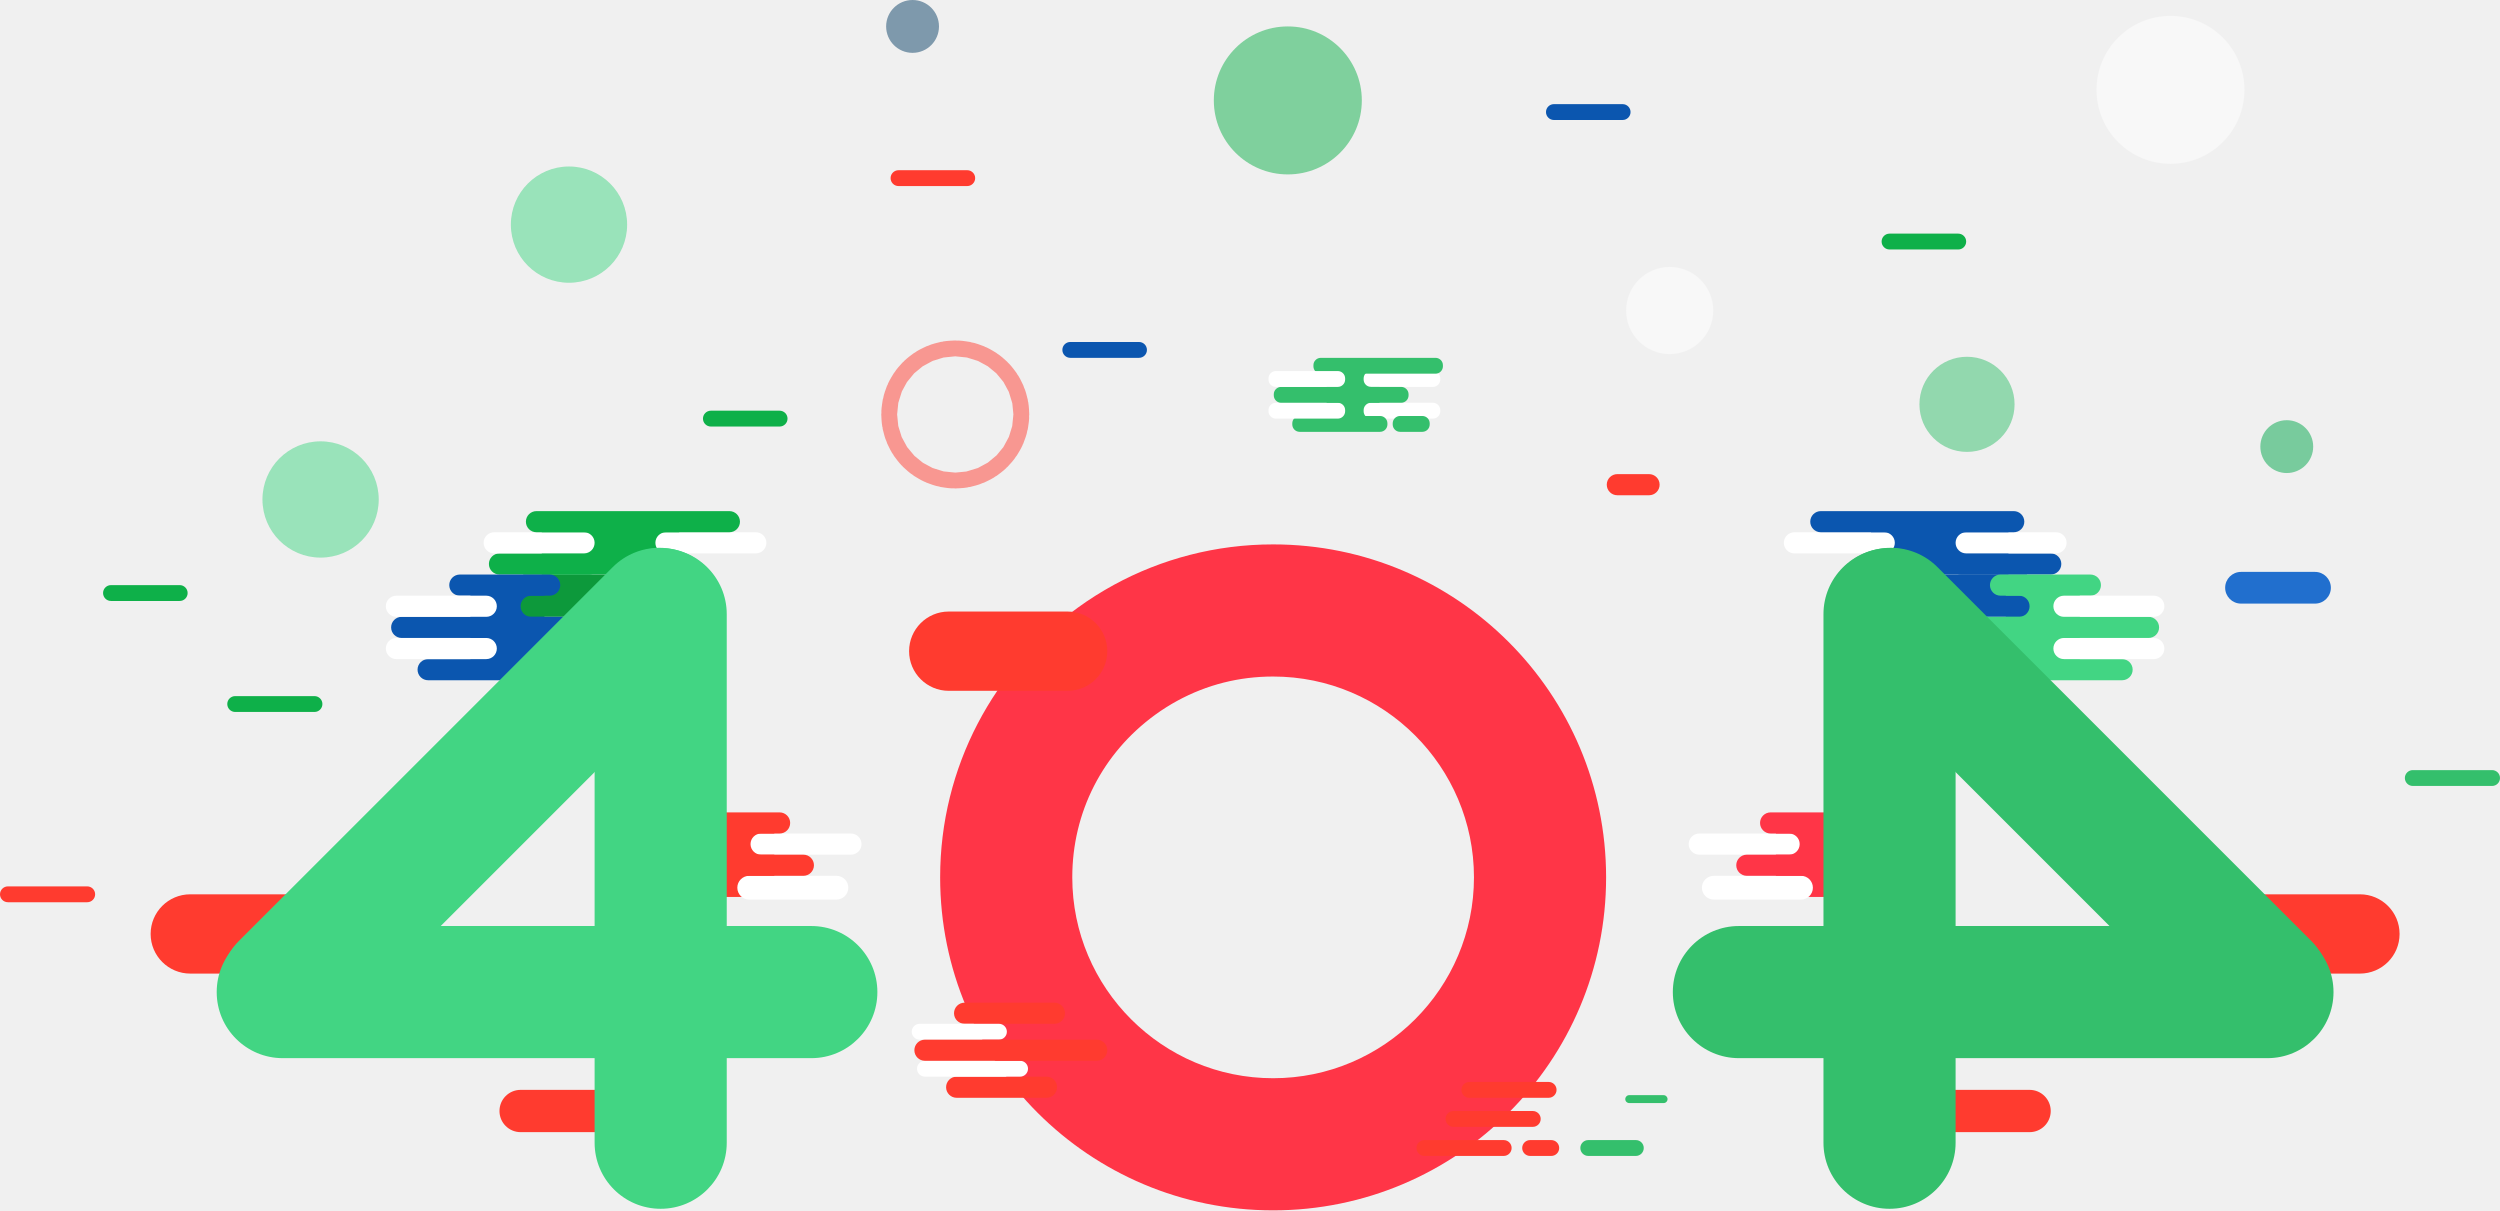
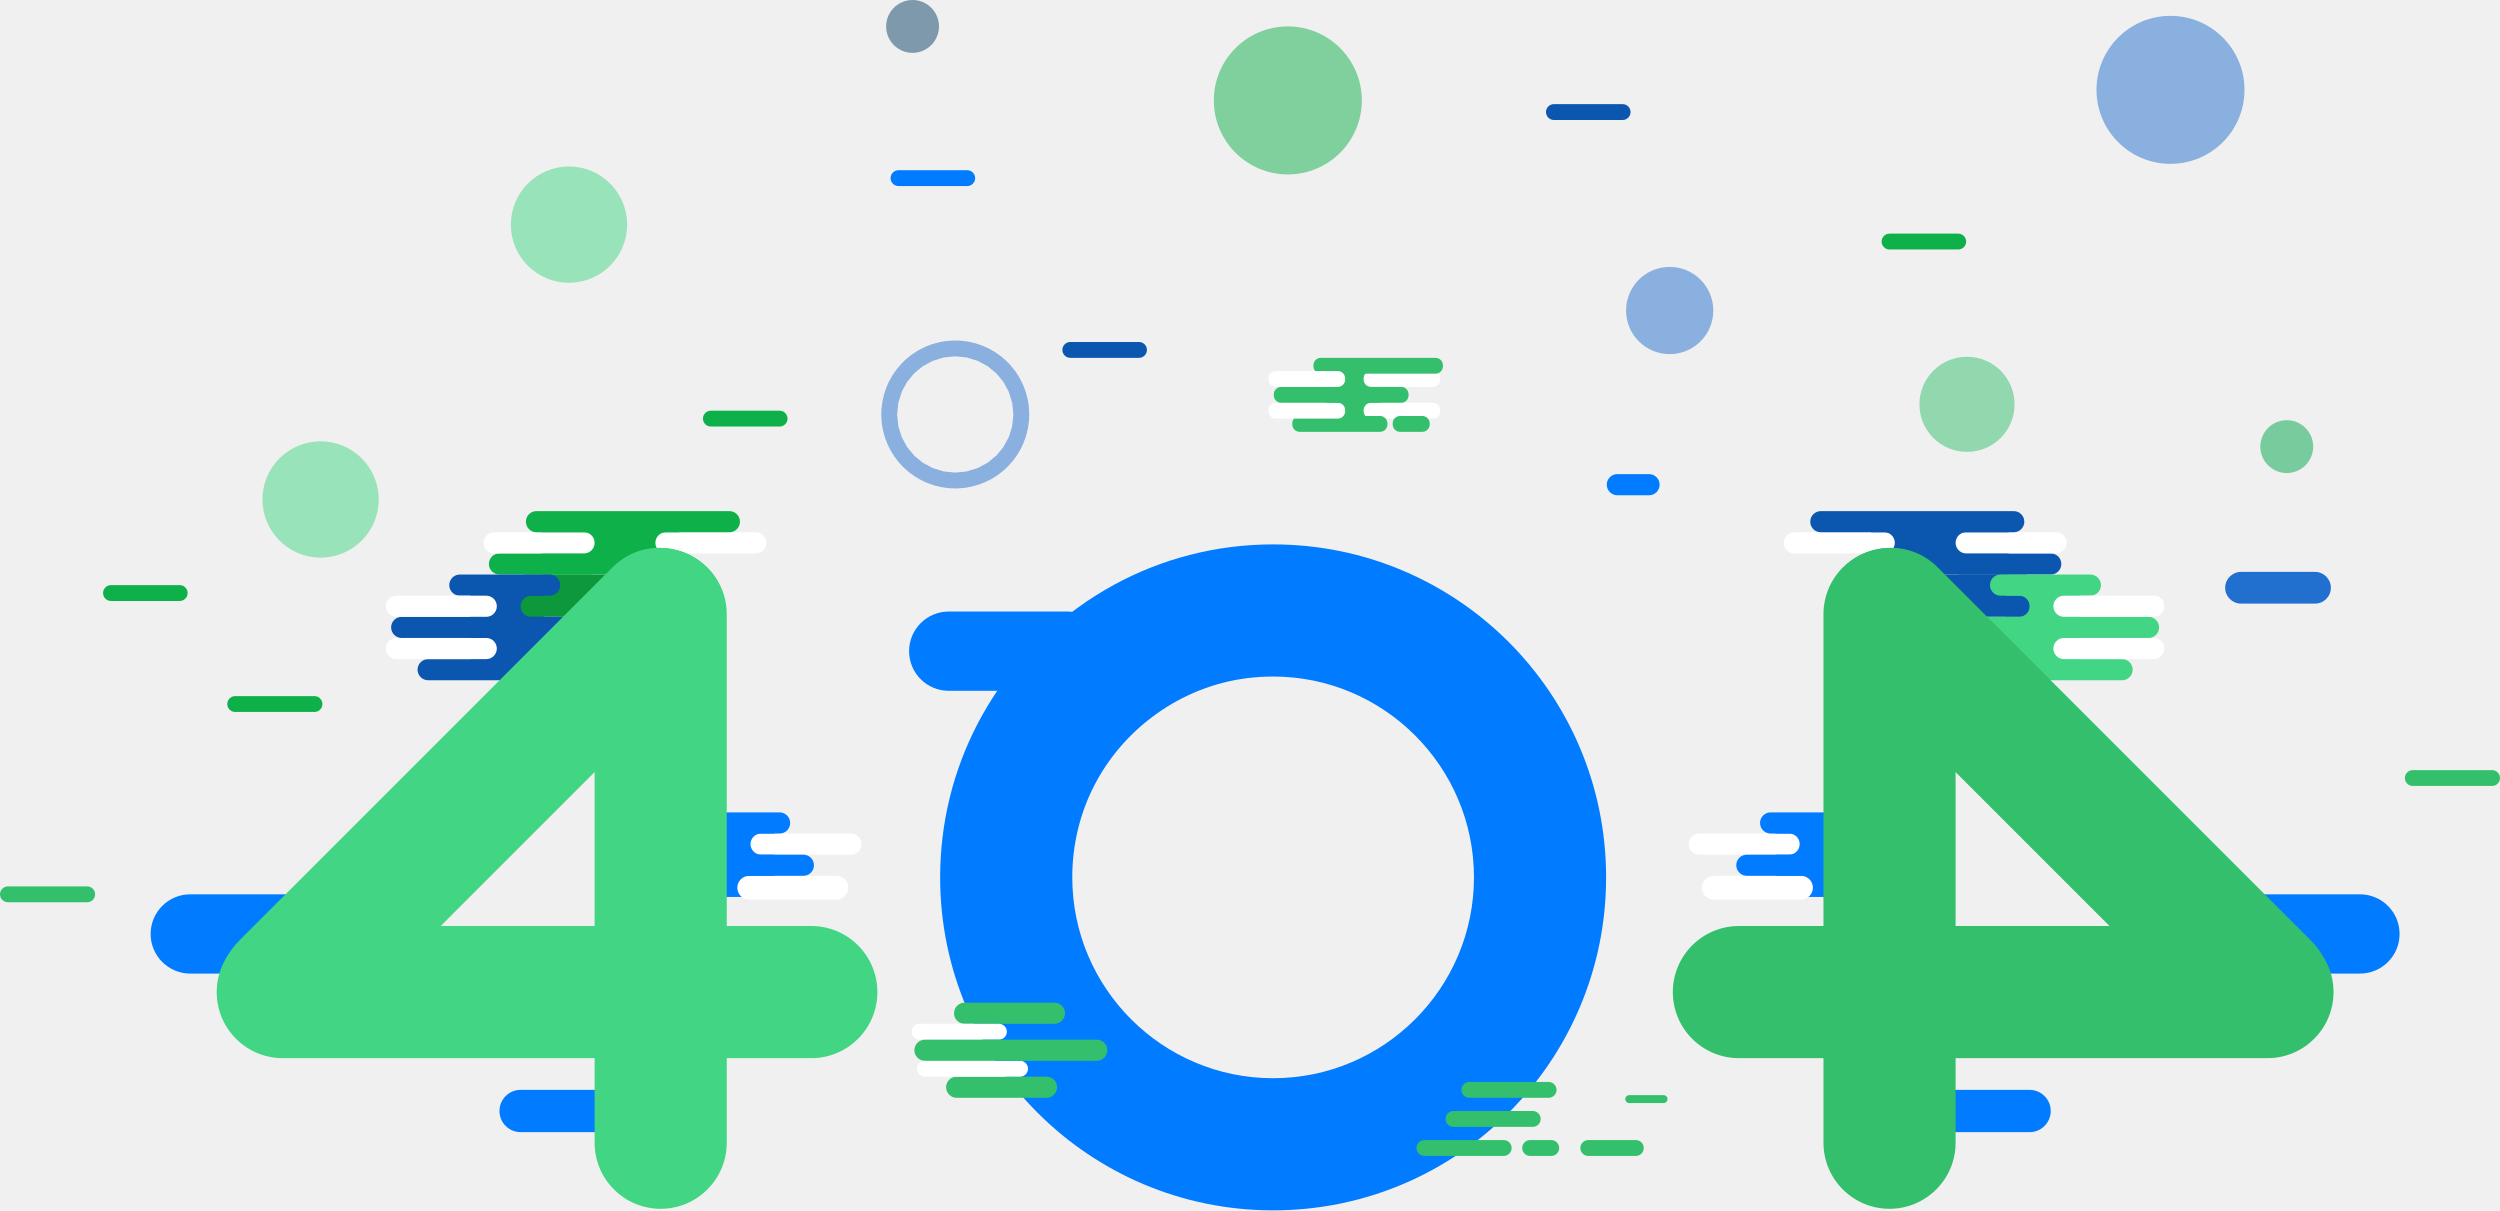
<svg xmlns="http://www.w3.org/2000/svg" width="946" height="458" viewBox="0 0 946 458">
  <g id="Grupo_9" data-name="Grupo 9" transform="translate(-142.509 -177.559)">
    <g id="Grupo_8" data-name="Grupo 8">
      <g id="Diamond" opacity="0.5">
        <circle id="Elipse_1" data-name="Elipse 1" cx="22" cy="22" r="22" transform="translate(241.822 344.559)" fill="#42d583" />
        <circle id="Elipse_2" data-name="Elipse 2" cx="22" cy="22" r="22" transform="translate(335.818 240.557)" fill="#42d583" />
-         <circle id="Elipse_3" data-name="Elipse 3" cx="16.5" cy="16.5" r="16.5" transform="translate(757.822 278.559)" fill="#fff" />
+         <circle id="Elipse_3" data-name="Elipse 3" cx="16.5" cy="16.5" r="16.5" transform="translate(757.822 278.559)" fill="#216fce" />
        <circle id="Elipse_4" data-name="Elipse 4" cx="10" cy="10" r="10" transform="translate(997.822 336.559)" fill="#00a54a" />
        <circle id="Elipse_5" data-name="Elipse 5" cx="10" cy="10" r="10" transform="translate(477.822 177.559)" fill="#0c4167" />
-         <g id="Elipse_6" data-name="Elipse 6" transform="translate(475.98 306.391)" fill="none" stroke="#ff3e32" stroke-width="50">
+         <g id="Elipse_6" data-name="Elipse 6" transform="translate(475.98 306.391)" fill="none" stroke="#216fce" stroke-width="50">
          <circle cx="28" cy="28" r="28" stroke="none" />
          <circle cx="28" cy="28" r="3" fill="none" />
        </g>
        <circle id="Elipse_7" data-name="Elipse 7" cx="18" cy="18" r="18" transform="translate(868.822 312.559)" fill="#34bf6c" />
        <circle id="Elipse_8" data-name="Elipse 8" cx="28" cy="28" r="28" transform="translate(601.822 187.559)" fill="#0eb049" />
-         <circle id="Elipse_9" data-name="Elipse 9" cx="28" cy="28" r="28" transform="translate(935.822 183.559)" fill="#fff" />
+         <path id="Trazado_12" data-name="Trazado 12" d="M28,0A28,28,0,1,1,0,28,28,28,0,0,1,28,0Z" transform="translate(935.822 183.559)" fill="#216fce" />
      </g>
-       <path id="Trazado_6" data-name="Trazado 6" d="M3,0H33a3,3,0,0,1,3,3h0a3,3,0,0,1-3,3H3A3,3,0,0,1,0,3H0A3,3,0,0,1,3,0Z" transform="translate(142.509 512.965)" fill="#ff3b2f" />
+       <path id="Trazado_6" data-name="Trazado 6" d="M3,0H33a3,3,0,0,1,3,3h0a3,3,0,0,1-3,3H3A3,3,0,0,1,0,3H0A3,3,0,0,1,3,0Z" transform="translate(142.509 512.965)" fill="#34bf6c" />
      <rect id="Rectángulo_2" data-name="Rectángulo 2" width="36" height="6" rx="3" transform="translate(228.509 440.965)" fill="#0eb049" />
      <rect id="Rectángulo_3" data-name="Rectángulo 3" width="36" height="6" rx="3" transform="translate(1052.509 468.965)" fill="#34bf6c" />
      <rect id="Rectángulo_4" data-name="Rectángulo 4" width="32" height="6" rx="3" transform="translate(181.509 398.965)" fill="#0eb049" />
      <rect id="Rectángulo_5" data-name="Rectángulo 5" width="32" height="6" rx="3" transform="translate(408.509 332.965)" fill="#0eb049" />
      <rect id="Rectángulo_6" data-name="Rectángulo 6" width="32" height="6" rx="3" transform="translate(544.509 306.965)" fill="#0b56af" />
-       <rect id="Rectángulo_7" data-name="Rectángulo 7" width="32" height="6" rx="3" transform="translate(479.509 241.965)" fill="#ff3b2f" />
+       <rect id="Rectángulo_7" data-name="Rectángulo 7" width="32" height="6" rx="3" transform="translate(479.509 241.965)" fill="#017bff" />
      <path id="Trazado_2" data-name="Trazado 2" d="M3,0H29a3,3,0,0,1,3,3h0a3,3,0,0,1-3,3H3A3,3,0,0,1,0,3H0A3,3,0,0,1,3,0Z" transform="translate(727.509 216.965)" fill="#0b56af" />
      <rect id="Rectángulo_9" data-name="Rectángulo 9" width="32" height="6" rx="3" transform="translate(854.509 265.965)" fill="#0eb049" />
      <g id="Grupo_1" data-name="Grupo 1">
        <g id="Trazado_1" data-name="Trazado 1" fill="none">
          <path d="M750.259,509.559a126.039,126.039,0,1,1-126-126A126,126,0,0,1,750.259,509.559Z" stroke="none" />
-           <path d="M 624.259 433.559 C 611.396 433.559 599.206 436.643 588.024 442.726 C 585.138 444.296 582.324 446.074 579.658 448.012 C 559.704 462.514 548.259 484.947 548.259 509.559 C 548.259 551.466 582.352 585.559 624.259 585.559 C 666.166 585.559 700.259 551.466 700.259 509.559 C 700.259 467.652 666.166 433.559 624.259 433.559 M 624.259 383.559 C 693.847 383.559 750.259 439.971 750.259 509.559 C 750.259 579.147 693.847 635.559 624.259 635.559 C 554.671 635.559 498.259 579.147 498.259 509.559 C 498.259 467.621 518.749 430.468 550.263 407.565 C 554.678 404.356 559.31 401.427 564.132 398.804 C 582.001 389.082 602.485 383.559 624.259 383.559 Z" stroke="none" fill="#ff3547" />
+           <path d="M 624.259 433.559 C 611.396 433.559 599.206 436.643 588.024 442.726 C 585.138 444.296 582.324 446.074 579.658 448.012 C 559.704 462.514 548.259 484.947 548.259 509.559 C 548.259 551.466 582.352 585.559 624.259 585.559 C 666.166 585.559 700.259 551.466 700.259 509.559 C 700.259 467.652 666.166 433.559 624.259 433.559 M 624.259 383.559 C 693.847 383.559 750.259 439.971 750.259 509.559 C 750.259 579.147 693.847 635.559 624.259 635.559 C 554.671 635.559 498.259 579.147 498.259 509.559 C 498.259 467.621 518.749 430.468 550.263 407.565 C 554.678 404.356 559.31 401.427 564.132 398.804 C 582.001 389.082 602.485 383.559 624.259 383.559 Z" stroke="none" fill="#017bff" />
        </g>
-         <rect id="Rectángulo_10" data-name="Rectángulo 10" width="75" height="30" rx="14.999" transform="translate(486.509 408.965)" fill="#ff3b2f" />
-         <rect id="Rectángulo_11" data-name="Rectángulo 11" width="36" height="6" rx="3" transform="translate(695.509 586.965)" fill="#ff3b2f" />
-         <rect id="Rectángulo_12" data-name="Rectángulo 12" width="36" height="6" rx="3" transform="translate(689.509 597.965)" fill="#ff3b2f" />
-         <rect id="Rectángulo_13" data-name="Rectángulo 13" width="36" height="6" rx="3" transform="translate(678.509 608.965)" fill="#ff3b2f" />
+         <rect id="Rectángulo_10" data-name="Rectángulo 10" width="75" height="30" rx="14.999" transform="translate(486.509 408.965)" fill="#017bff" />
+         <rect id="Rectángulo_11" data-name="Rectángulo 11" width="36" height="6" rx="3" transform="translate(695.509 586.965)" fill="#34bf6c" />
+         <rect id="Rectángulo_12" data-name="Rectángulo 12" width="36" height="6" rx="3" transform="translate(689.509 597.965)" fill="#34bf6c" />
+         <rect id="Rectángulo_13" data-name="Rectángulo 13" width="36" height="6" rx="3" transform="translate(678.509 608.965)" fill="#34bf6c" />
        <rect id="Rectángulo_14" data-name="Rectángulo 14" width="24" height="6" rx="3" transform="translate(740.509 608.965)" fill="#34bf6c" />
        <rect id="Rectángulo_15" data-name="Rectángulo 15" width="16" height="3" rx="1.5" transform="translate(757.509 591.965)" fill="#34bf6c" />
-         <rect id="Rectángulo_16" data-name="Rectángulo 16" width="14" height="6" rx="3" transform="translate(718.509 608.965)" fill="#ff3b2f" />
+         <rect id="Rectángulo_16" data-name="Rectángulo 16" width="14" height="6" rx="3" transform="translate(718.509 608.965)" fill="#34bf6c" />
      </g>
      <g id="yellow_line" data-name="yellow line">
-         <rect id="Rectángulo_17" data-name="Rectángulo 17" width="42" height="8" rx="4" transform="translate(500.509 584.965)" fill="#ff3b2f" />
-         <rect id="Rectángulo_18" data-name="Rectángulo 18" width="42" height="8" rx="4" transform="translate(503.509 556.965)" fill="#ff3b2f" />
+         <rect id="Rectángulo_17" data-name="Rectángulo 17" width="42" height="8" rx="4" transform="translate(500.509 584.965)" fill="#34bf6c" />
+         <rect id="Rectángulo_18" data-name="Rectángulo 18" width="42" height="8" rx="4" transform="translate(503.509 556.965)" fill="#34bf6c" />
        <rect id="Rectángulo_19" data-name="Rectángulo 19" width="36" height="6" rx="3" transform="translate(487.509 564.965)" fill="#fff" />
        <rect id="Rectángulo_20" data-name="Rectángulo 20" width="42" height="6" rx="3" transform="translate(489.509 578.965)" fill="#fff" />
-         <rect id="Rectángulo_21" data-name="Rectángulo 21" width="73" height="8" rx="4" transform="translate(488.509 570.965)" fill="#ff3b2f" />
+         <rect id="Rectángulo_21" data-name="Rectángulo 21" width="73" height="8" rx="4" transform="translate(488.509 570.965)" fill="#34bf6c" />
      </g>
      <g id="_4_Orenge" data-name="4 Orenge">
        <g id="greenlines">
          <rect id="Rectángulo_22" data-name="Rectángulo 22" width="33" height="15" transform="translate(340.509 394.965)" fill="#0d993b" />
          <g id="yellow_line-2" data-name="yellow line">
            <rect id="Rectángulo_23" data-name="Rectángulo 23" width="52" height="23" transform="translate(347.509 371.965)" fill="#0eb049" />
            <rect id="Rectángulo_24" data-name="Rectángulo 24" width="42" height="8" rx="4" transform="translate(327.509 386.965)" fill="#0eb049" />
            <rect id="Rectángulo_25" data-name="Rectángulo 25" width="42" height="8" rx="4" transform="translate(390.509 378.965)" fill="#fff" />
            <rect id="Rectángulo_26" data-name="Rectángulo 26" width="42" height="8" rx="4" transform="translate(325.509 378.965)" fill="#fff" />
            <rect id="Rectángulo_27" data-name="Rectángulo 27" width="81" height="8" rx="4" transform="translate(341.509 370.965)" fill="#0eb049" />
          </g>
        </g>
        <g id="yellow_line-3" data-name="yellow line">
-           <rect id="Rectángulo_28" data-name="Rectángulo 28" width="28" height="25" transform="translate(407.509 491.965)" fill="#ff3b2f" />
+           <rect id="Rectángulo_28" data-name="Rectángulo 28" width="28" height="25" transform="translate(407.509 491.965)" fill="#017bff" />
          <rect id="Rectángulo_29" data-name="Rectángulo 29" width="42" height="8" rx="4" transform="translate(426.509 492.965)" fill="#fff" />
          <rect id="Rectángulo_30" data-name="Rectángulo 30" width="42" height="9" rx="4.5" transform="translate(421.509 508.965)" fill="#fff" />
-           <rect id="Rectángulo_31" data-name="Rectángulo 31" width="42" height="8" rx="4" transform="translate(399.509 484.965)" fill="#ff3b2f" />
-           <rect id="Rectángulo_32" data-name="Rectángulo 32" width="73" height="8" rx="4" transform="translate(377.509 500.965)" fill="#ff3b2f" />
+           <rect id="Rectángulo_31" data-name="Rectángulo 31" width="42" height="8" rx="4" transform="translate(399.509 484.965)" fill="#017bff" />
+           <rect id="Rectángulo_32" data-name="Rectángulo 32" width="73" height="8" rx="4" transform="translate(377.509 500.965)" fill="#017bff" />
        </g>
-         <rect id="Rectángulo_33" data-name="Rectángulo 33" width="75" height="30" rx="14.999" transform="translate(199.509 515.965)" fill="#ff3b2f" />
-         <rect id="Rectángulo_34" data-name="Rectángulo 34" width="58" height="16" rx="8" transform="translate(331.509 589.965)" fill="#ff3b2f" />
+         <rect id="Rectángulo_33" data-name="Rectángulo 33" width="75" height="30" rx="14.999" transform="translate(199.509 515.965)" fill="#017bff" />
+         <rect id="Rectángulo_34" data-name="Rectángulo 34" width="58" height="16" rx="8" transform="translate(331.509 589.965)" fill="#017bff" />
        <g id="yellow_line-4" data-name="yellow line">
          <rect id="Rectángulo_35" data-name="Rectángulo 35" width="28" height="32" transform="translate(320.509 401.965)" fill="#0b56af" />
          <rect id="Rectángulo_36" data-name="Rectángulo 36" width="42" height="8" rx="4" transform="translate(339.509 402.965)" fill="#0d993b" />
          <path id="Trazado_11" data-name="Trazado 11" d="M4,0H38a4,4,0,0,1,4,4h0a4,4,0,0,1-4,4H4A4,4,0,0,1,0,4H0A4,4,0,0,1,4,0Z" transform="translate(300.509 426.965)" fill="#0b56af" />
          <path id="Trazado_3" data-name="Trazado 3" d="M4,0H38a4,4,0,0,1,4,4h0a4,4,0,0,1-4,4H4A4,4,0,0,1,0,4H0A4,4,0,0,1,4,0Z" transform="translate(312.509 394.965)" fill="#0b56af" />
          <rect id="Rectángulo_39" data-name="Rectángulo 39" width="42" height="8" rx="4" transform="translate(288.509 418.965)" fill="#fff" />
          <rect id="Rectángulo_40" data-name="Rectángulo 40" width="73" height="8" rx="4" transform="translate(290.509 410.965)" fill="#0b56af" />
          <rect id="Rectángulo_41" data-name="Rectángulo 41" width="42" height="8" rx="4" transform="translate(288.509 402.965)" fill="#fff" />
        </g>
        <g id="Grupo_2" data-name="Grupo 2">
          <rect id="Rectángulo_42" data-name="Rectángulo 42" width="250" height="50" rx="25" transform="translate(215.256 551.27) rotate(-45)" fill="#42d583" />
          <rect id="Rectángulo_43" data-name="Rectángulo 43" width="250" height="50" rx="25" transform="translate(224.509 527.965)" fill="#42d583" />
          <rect id="Rectángulo_44" data-name="Rectángulo 44" width="250" height="50" rx="25" transform="translate(367.509 634.965) rotate(-90)" fill="#42d583" />
        </g>
      </g>
      <g id="_4_Orenge-2" data-name="4 Orenge">
        <g id="greenlines-2" data-name="greenlines">
          <rect id="Rectángulo_45" data-name="Rectángulo 45" width="33" height="15" transform="translate(909.509 409.965) rotate(-180)" fill="#0b56af" />
          <g id="yellow_line-5" data-name="yellow line">
            <path id="Trazado_9" data-name="Trazado 9" d="M0,0H52V23H0Z" transform="translate(902.509 394.965) rotate(-180)" fill="#0b56af" />
            <path id="Trazado_10" data-name="Trazado 10" d="M4,0H38a4,4,0,0,1,4,4h0a4,4,0,0,1-4,4H4A4,4,0,0,1,0,4H0A4,4,0,0,1,4,0Z" transform="translate(922.509 394.965) rotate(-180)" fill="#0b56af" />
            <rect id="Rectángulo_48" data-name="Rectángulo 48" width="42" height="8" rx="4" transform="translate(859.509 386.965) rotate(-180)" fill="#fff" />
            <rect id="Rectángulo_49" data-name="Rectángulo 49" width="42" height="8" rx="4" transform="translate(924.509 386.965) rotate(-180)" fill="#fff" />
            <rect id="Rectángulo_50" data-name="Rectángulo 50" width="81" height="8" rx="4" transform="translate(908.509 378.965) rotate(-180)" fill="#0b56af" />
          </g>
        </g>
        <g id="yellow_line-6" data-name="yellow line">
-           <path id="Trazado_5" data-name="Trazado 5" d="M0,0H28V25H0Z" transform="translate(842.509 516.965) rotate(-180)" fill="#ff3547" />
+           <path id="Trazado_5" data-name="Trazado 5" d="M0,0H28V25H0Z" transform="translate(842.509 516.965) rotate(-180)" fill="#017bff" />
          <rect id="Rectángulo_52" data-name="Rectángulo 52" width="42" height="8" rx="4" transform="translate(823.509 500.965) rotate(-180)" fill="#fff" />
          <rect id="Rectángulo_53" data-name="Rectángulo 53" width="42" height="9" rx="4.5" transform="translate(828.509 517.965) rotate(-180)" fill="#fff" />
-           <rect id="Rectángulo_54" data-name="Rectángulo 54" width="42" height="8" rx="4" transform="translate(850.509 492.965) rotate(-180)" fill="#ff3547" />
-           <rect id="Rectángulo_55" data-name="Rectángulo 55" width="73" height="8" rx="4" transform="translate(872.509 508.965) rotate(-180)" fill="#ff3547" />
+           <rect id="Rectángulo_54" data-name="Rectángulo 54" width="42" height="8" rx="4" transform="translate(850.509 492.965) rotate(-180)" fill="#017bff" />
+           <rect id="Rectángulo_55" data-name="Rectángulo 55" width="73" height="8" rx="4" transform="translate(872.509 508.965) rotate(-180)" fill="#017bff" />
        </g>
-         <rect id="Rectángulo_56" data-name="Rectángulo 56" width="75" height="30" rx="14.999" transform="translate(1050.509 545.965) rotate(-180)" fill="#ff3b2f" />
-         <rect id="Rectángulo_57" data-name="Rectángulo 57" width="58" height="16" rx="8" transform="translate(918.509 605.965) rotate(180)" fill="#ff3b2f" />
+         <rect id="Rectángulo_56" data-name="Rectángulo 56" width="75" height="30" rx="14.999" transform="translate(1050.509 545.965) rotate(-180)" fill="#017bff" />
+         <rect id="Rectángulo_57" data-name="Rectángulo 57" width="58" height="16" rx="8" transform="translate(918.509 605.965) rotate(180)" fill="#017bff" />
        <rect id="Rectángulo_58" data-name="Rectángulo 58" width="40" height="12" rx="6" transform="translate(1024.509 405.965) rotate(180)" fill="#216fce" />
        <g id="yellow_line-7" data-name="yellow line">
          <rect id="Rectángulo_59" data-name="Rectángulo 59" width="28" height="32" transform="translate(929.509 433.965) rotate(-180)" fill="#42d583" />
          <rect id="Rectángulo_60" data-name="Rectángulo 60" width="42" height="8" rx="4" transform="translate(910.509 410.965) rotate(-180)" fill="#0b56af" />
          <rect id="Rectángulo_61" data-name="Rectángulo 61" width="42" height="8" rx="4" transform="translate(949.509 434.965) rotate(-180)" fill="#42d583" />
          <rect id="Rectángulo_62" data-name="Rectángulo 62" width="42" height="8" rx="4" transform="translate(937.509 402.965) rotate(-180)" fill="#42d583" />
          <rect id="Rectángulo_63" data-name="Rectángulo 63" width="42" height="8" rx="4" transform="translate(961.509 426.965) rotate(-180)" fill="#fff" />
          <path id="Trazado_4" data-name="Trazado 4" d="M4,0H69a4,4,0,0,1,4,4h0a4,4,0,0,1-4,4H4A4,4,0,0,1,0,4H0A4,4,0,0,1,4,0Z" transform="translate(959.509 418.965) rotate(-180)" fill="#42d583" />
          <rect id="Rectángulo_65" data-name="Rectángulo 65" width="42" height="8" rx="4" transform="translate(961.509 410.965) rotate(180)" fill="#fff" />
        </g>
        <g id="Grupo_3" data-name="Grupo 3">
          <rect id="Rectángulo_66" data-name="Rectángulo 66" width="250" height="50" rx="25" transform="translate(999.407 586.625) rotate(-135)" fill="#34bf6c" />
          <rect id="Rectángulo_67" data-name="Rectángulo 67" width="250" height="50" rx="25" transform="translate(1025.509 577.965) rotate(-180)" fill="#34bf6c" />
          <rect id="Rectángulo_68" data-name="Rectángulo 68" width="250" height="50" rx="25" transform="translate(832.509 634.965) rotate(-90)" fill="#34bf6c" />
        </g>
      </g>
      <g id="yellow_line-8" data-name="yellow line">
        <rect id="Rectángulo_69" data-name="Rectángulo 69" width="20" height="22" transform="translate(644.509 317.965)" fill="#34bf6c" />
        <rect id="Rectángulo_70" data-name="Rectángulo 70" width="29" height="6" rx="2.793" transform="translate(658.509 317.965)" fill="#fff" />
        <rect id="Rectángulo_71" data-name="Rectángulo 71" width="29" height="6" rx="2.793" transform="translate(658.509 329.965)" fill="#fff" />
        <path id="Trazado_8" data-name="Trazado 8" d="M2.793,0H33.207A2.793,2.793,0,0,1,36,2.793v.415A2.793,2.793,0,0,1,33.207,6H2.793A2.793,2.793,0,0,1,0,3.207V2.793A2.793,2.793,0,0,1,2.793,0Z" transform="translate(631.509 334.965)" fill="#34bf6c" />
        <rect id="Rectángulo_73" data-name="Rectángulo 73" width="14" height="6" rx="2.793" transform="translate(669.509 334.965)" fill="#34bf6c" />
        <path id="Trazado_7" data-name="Trazado 7" d="M2.793,0H46.207A2.793,2.793,0,0,1,49,2.793v.415A2.793,2.793,0,0,1,46.207,6H2.793A2.793,2.793,0,0,1,0,3.207V2.793A2.793,2.793,0,0,1,2.793,0Z" transform="translate(639.509 312.965)" fill="#34bf6c" />
        <rect id="Rectángulo_75" data-name="Rectángulo 75" width="29" height="6" rx="2.793" transform="translate(622.509 329.965)" fill="#fff" />
        <rect id="Rectángulo_76" data-name="Rectángulo 76" width="51" height="6" rx="2.793" transform="translate(624.509 323.965)" fill="#34bf6c" />
        <rect id="Rectángulo_77" data-name="Rectángulo 77" width="29" height="6" rx="2.793" transform="translate(622.509 317.965)" fill="#fff" />
      </g>
-       <rect id="Rectángulo_78" data-name="Rectángulo 78" width="20" height="8" rx="4" transform="translate(750.509 356.965)" fill="#ff3b2f" />
+       <rect id="Rectángulo_78" data-name="Rectángulo 78" width="20" height="8" rx="4" transform="translate(750.509 356.965)" fill="#017bff" />
    </g>
  </g>
</svg>
